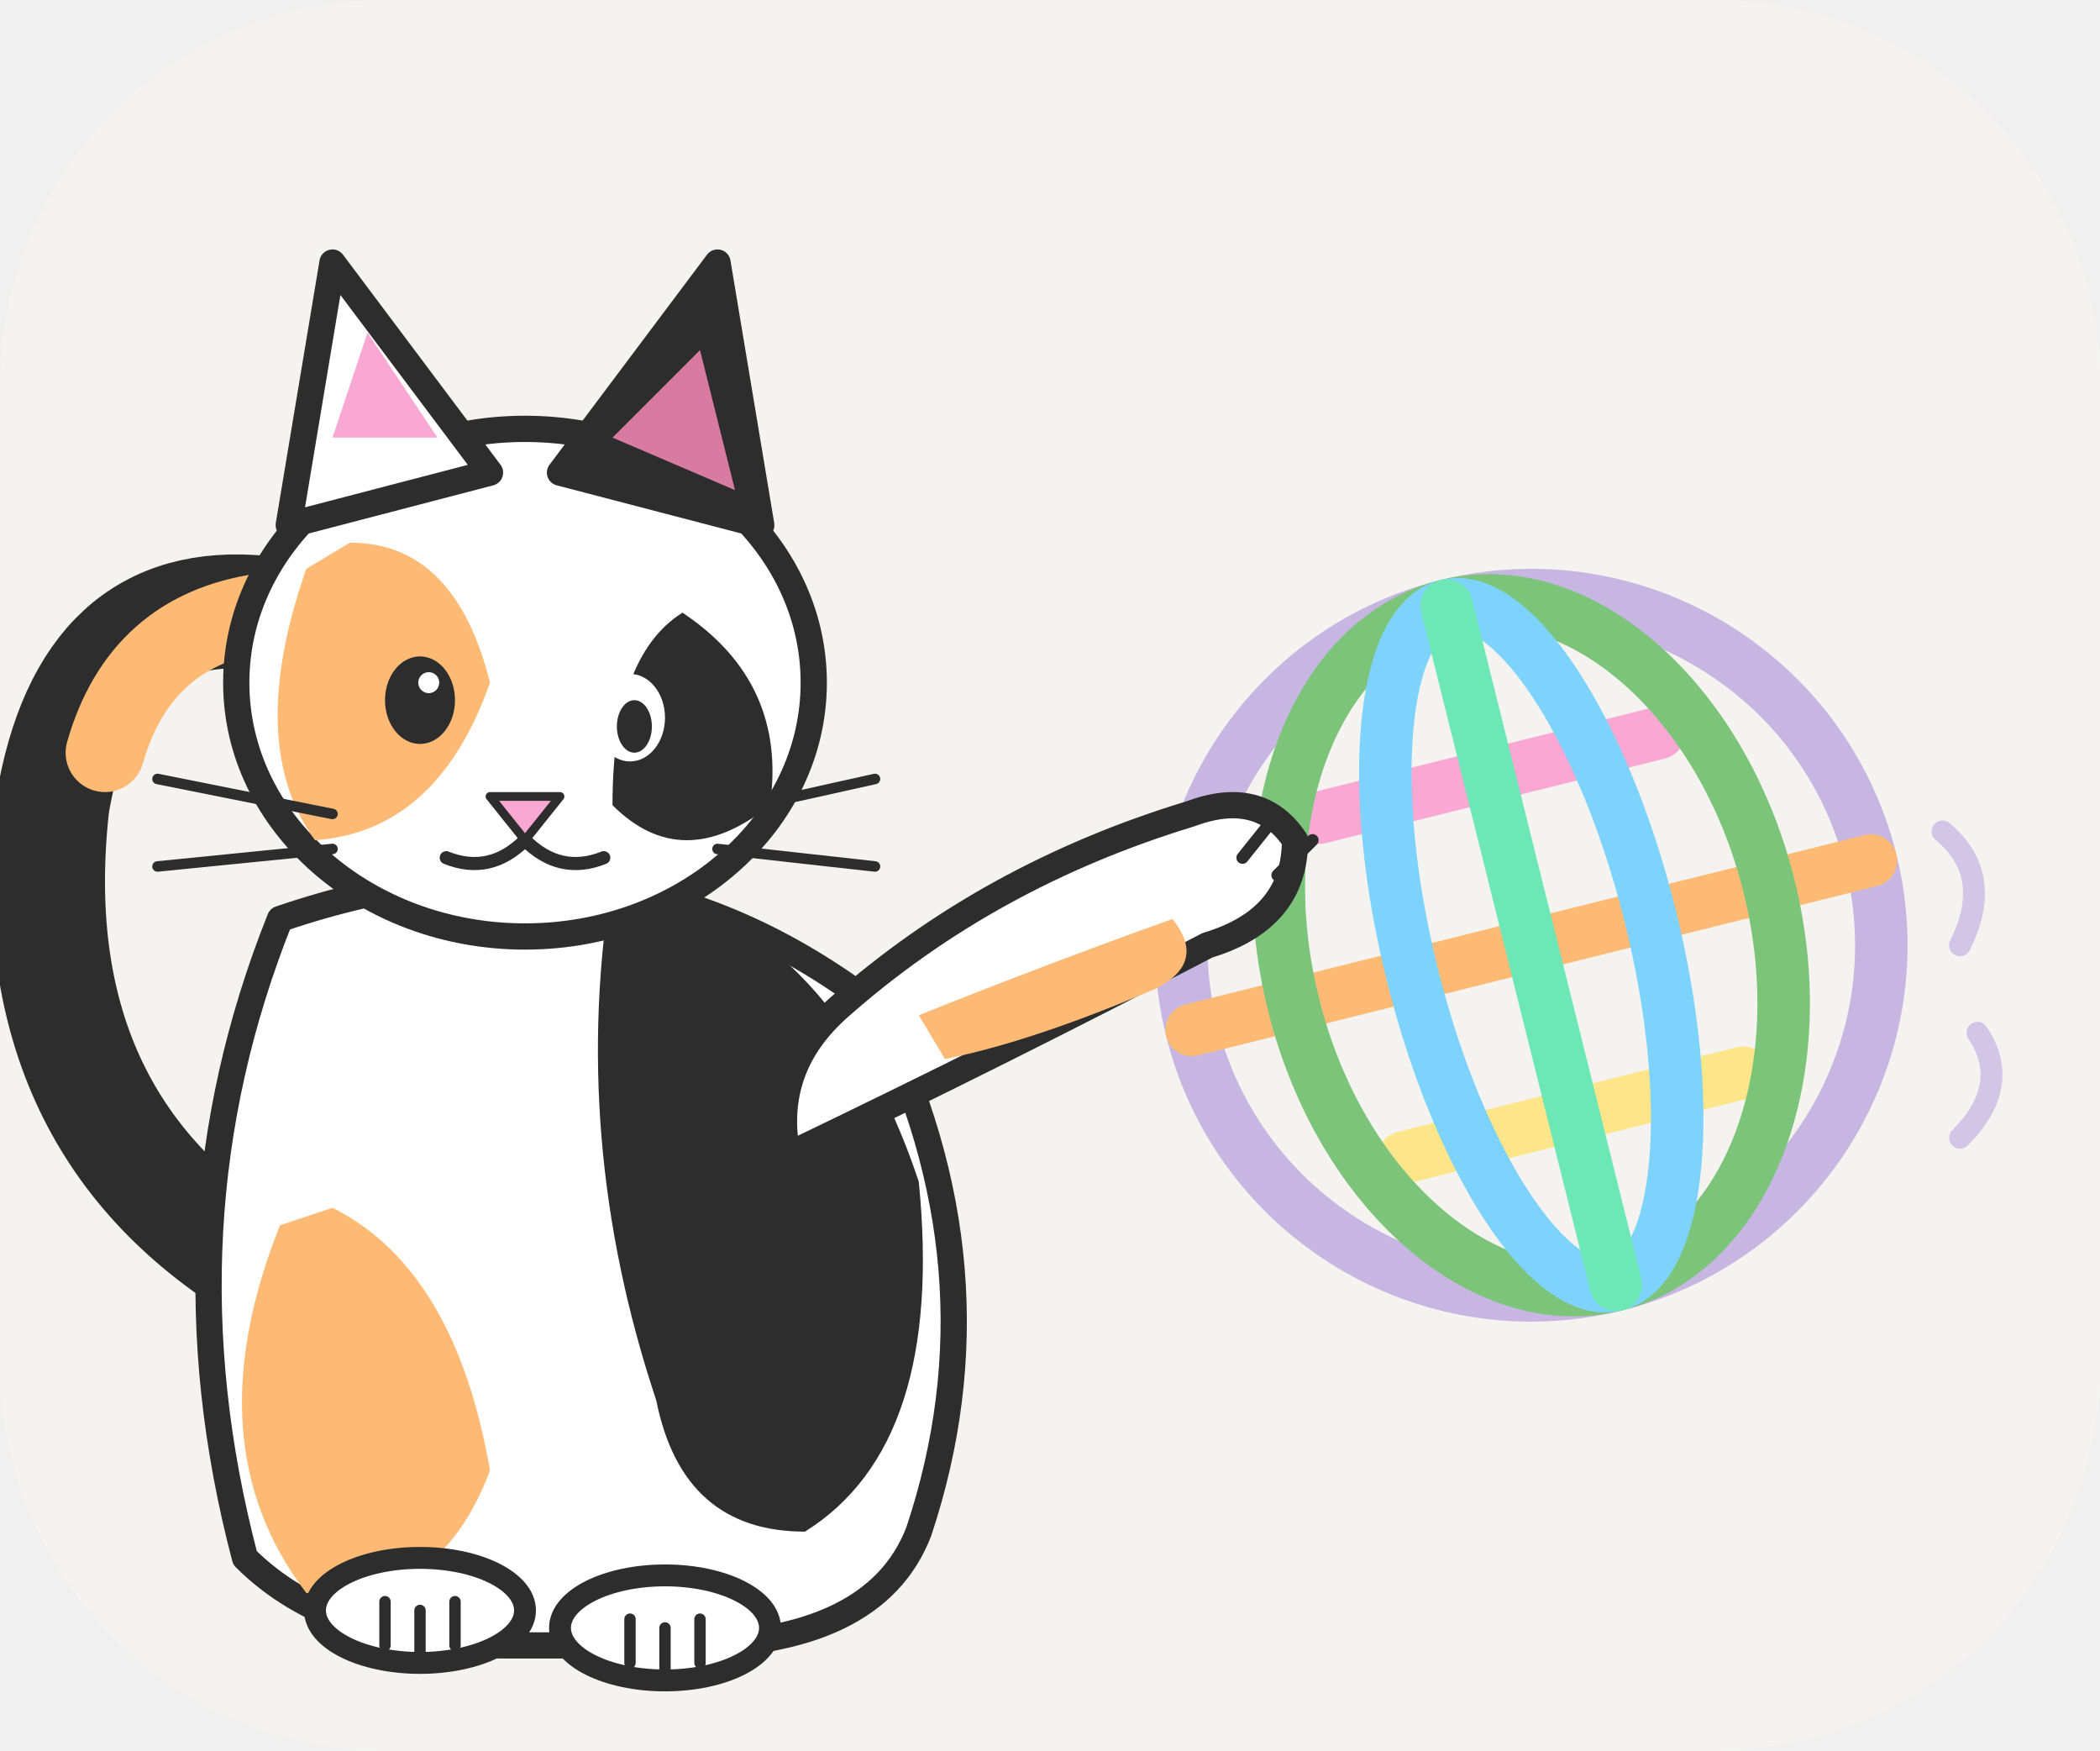
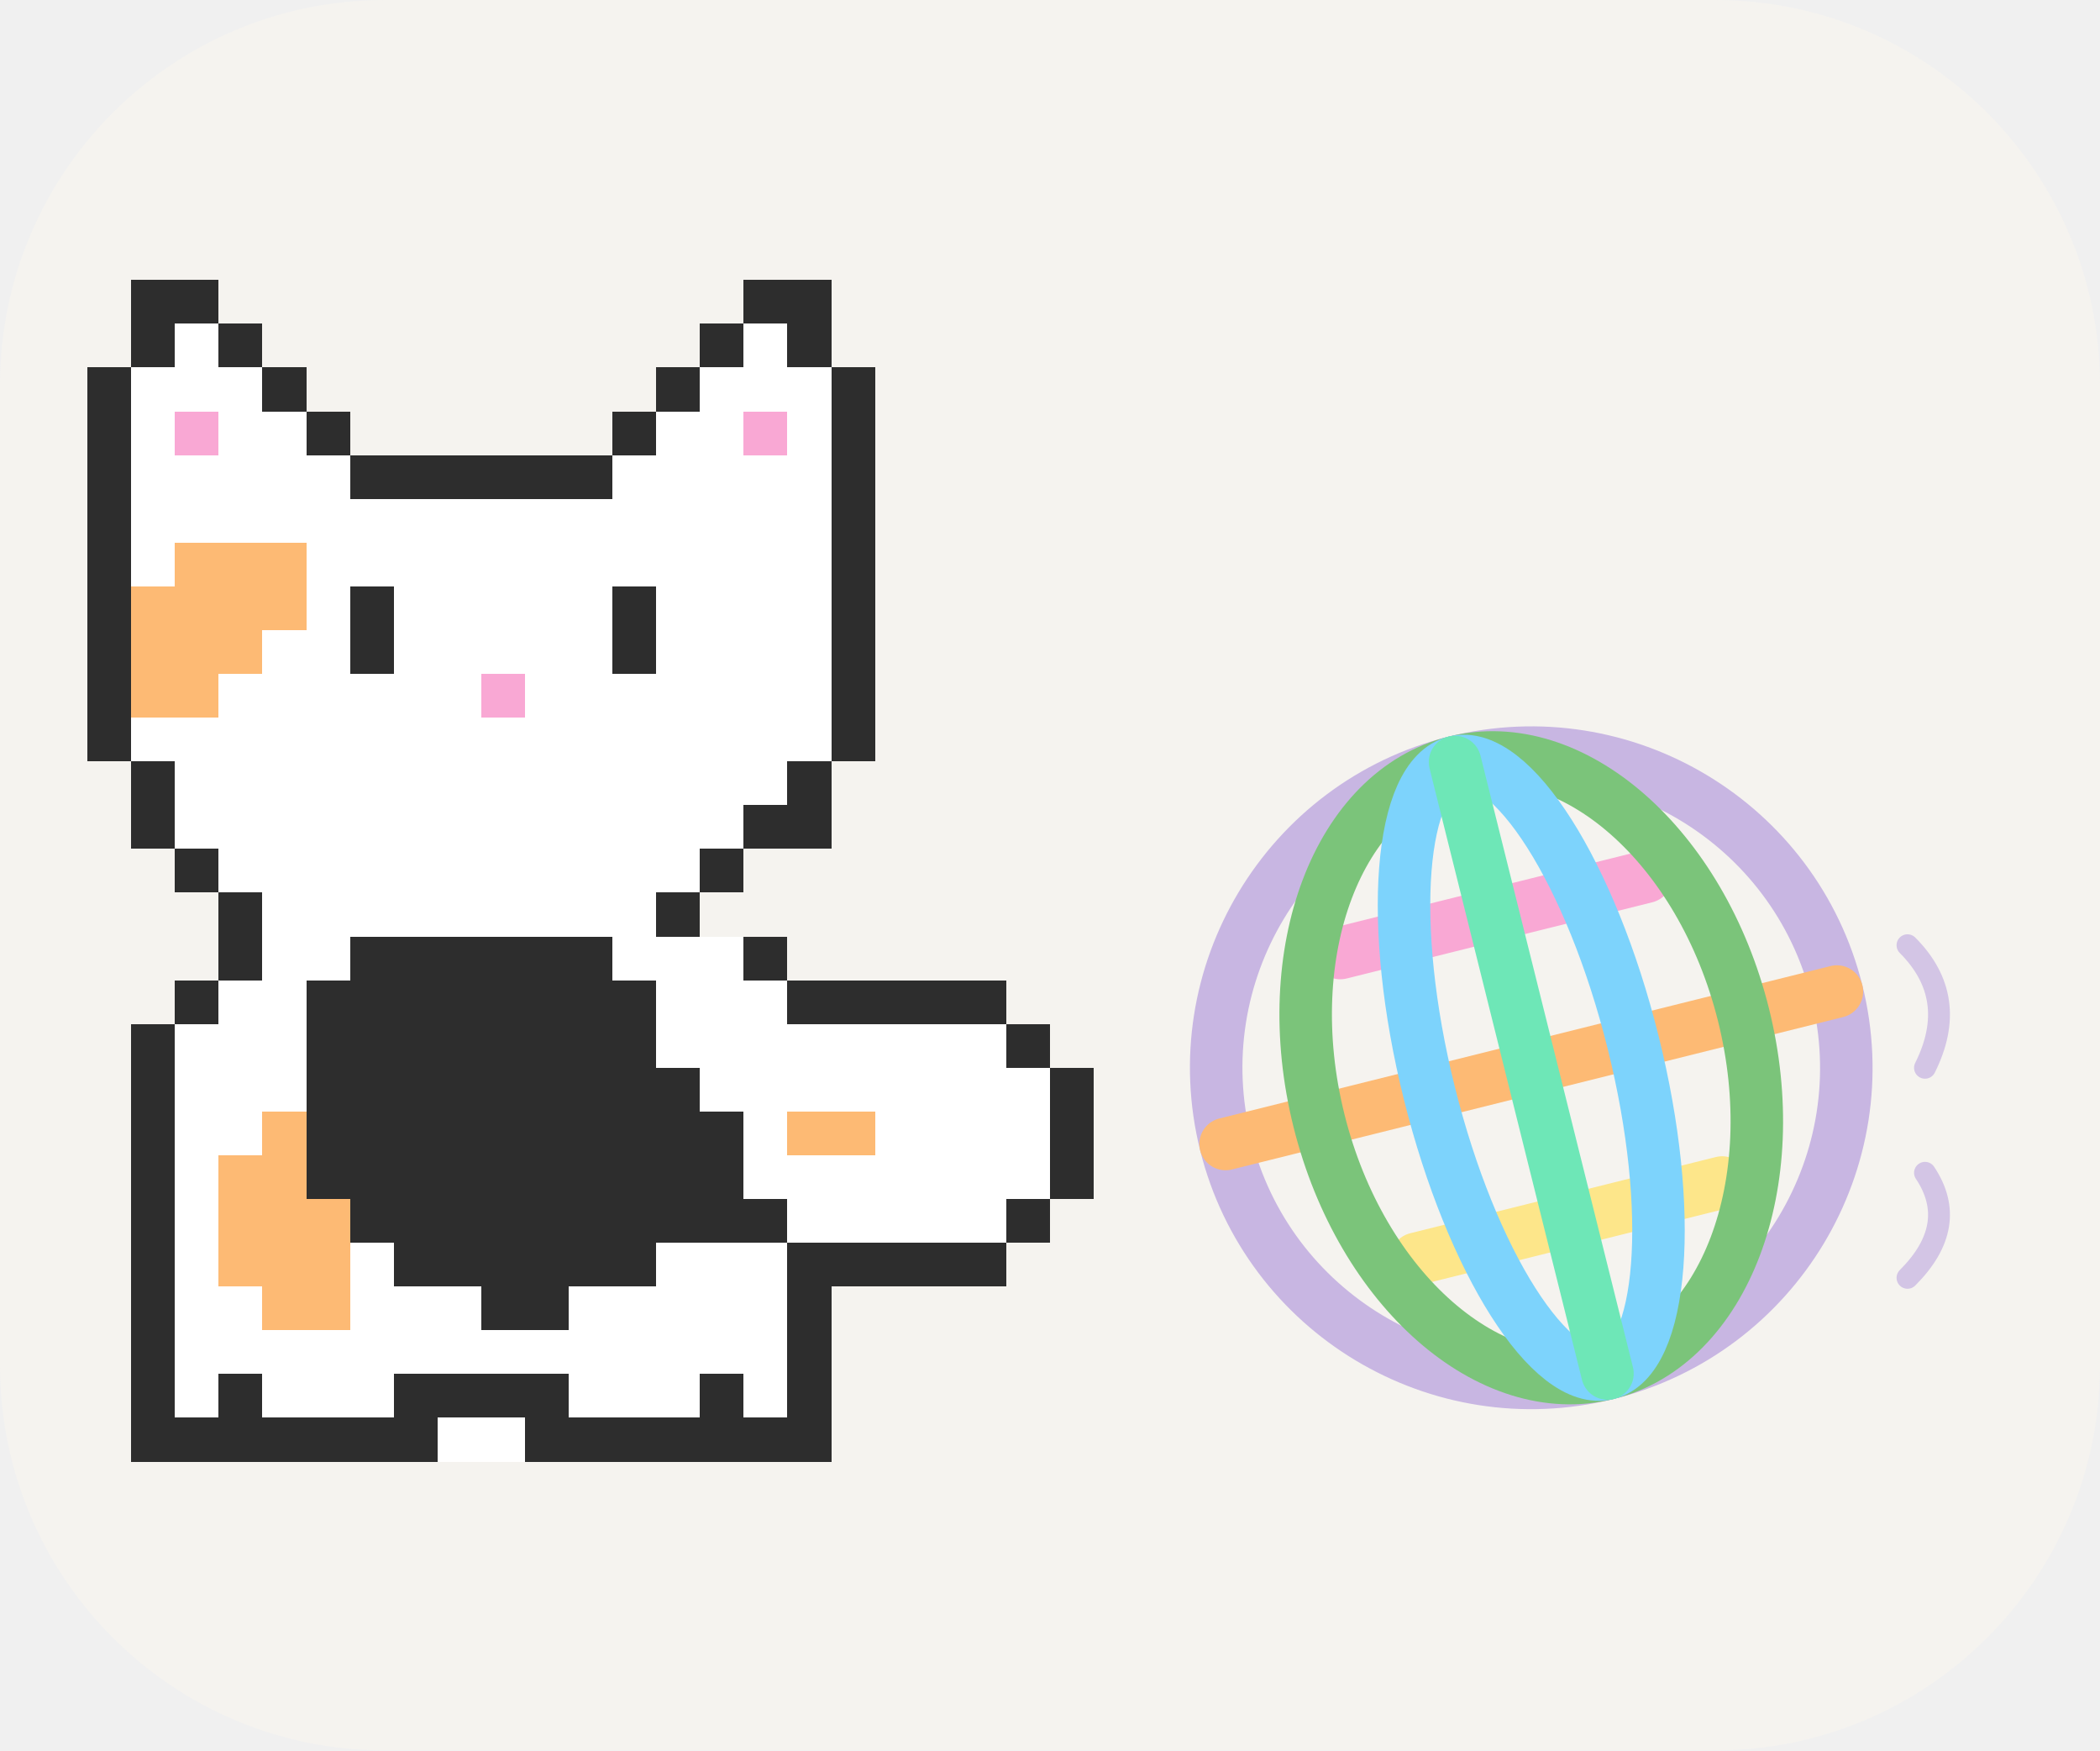
<svg xmlns="http://www.w3.org/2000/svg" viewBox="0 0 240 200" fill="none">
  <rect width="240" height="200" rx="44" fill="#F5F3EF" />
-   <path d="M 30 145 Q 2 128 6 92 Q 10 68 30 70" stroke="#2D2D2D" stroke-width="13" stroke-linecap="round" fill="none" />
-   <path d="M 30 70 Q 16 72 12 86" stroke="#FDBA74" stroke-width="9" stroke-linecap="round" fill="none" />
-   <path d="M 32 105 Q 18 140 28 178 Q 38 188 58 188 L 78 188 Q 100 188 105 175 Q 115 145 100 115 Q 70 92 32 105 Z" fill="#FFFFFF" stroke="#2D2D2D" stroke-width="3" stroke-linejoin="round" />
-   <path d="M 70 100 Q 95 105 105 135 Q 108 165 92 175 Q 78 175 75 160 Q 65 130 70 100 Z" fill="#2D2D2D" />
-   <path d="M 32 140 Q 22 165 35 182 Q 50 184 56 168 Q 52 145 38 138 Z" fill="#FDBA74" />
-   <g transform="rotate(-14 175 108)">
-     <circle cx="175" cy="108" r="40" fill="#F5F3EF" stroke="#C8B6E2" stroke-width="6" />
-     <line x1="155" y1="88" x2="195" y2="88" stroke="#F9A8D4" stroke-width="6" stroke-linecap="round" />
-     <line x1="135" y1="108" x2="215" y2="108" stroke="#FDBA74" stroke-width="6" stroke-linecap="round" />
-     <line x1="155" y1="128" x2="195" y2="128" stroke="#FDE68A" stroke-width="6" stroke-linecap="round" />
-     <ellipse cx="175" cy="108" rx="28" ry="40" fill="none" stroke="#7BC47A" stroke-width="6" />
-     <ellipse cx="175" cy="108" rx="14" ry="40" fill="none" stroke="#7DD3FC" stroke-width="6" />
-     <line x1="175" y1="68" x2="175" y2="148" stroke="#6EE7B7" stroke-width="6" stroke-linecap="round" />
+   <g shape-rendering="crispEdges">
+     <g fill="#2D2D2D">
+       <rect x="15" y="32" width="5" height="5" />
+       <rect x="20" y="32" width="5" height="5" />
+       <rect x="85" y="32" width="5" height="5" />
+       <rect x="90" y="32" width="5" height="5" />
+       <rect x="15" y="37" width="5" height="5" />
+       <rect x="25" y="37" width="5" height="5" />
+       <rect x="80" y="37" width="5" height="5" />
+       <rect x="90" y="37" width="5" height="5" />
+       <rect x="10" y="42" width="5" height="5" />
+       <rect x="30" y="42" width="5" height="5" />
+       <rect x="75" y="42" width="5" height="5" />
+       <rect x="95" y="42" width="5" height="5" />
+       <rect x="10" y="47" width="5" height="5" />
+       <rect x="35" y="47" width="5" height="5" />
+       <rect x="70" y="47" width="5" height="5" />
+       <rect x="95" y="47" width="5" height="5" />
+       <rect x="10" y="52" width="5" height="5" />
+       <rect x="40" y="52" width="5" height="5" />
+       <rect x="45" y="52" width="5" height="5" />
+       <rect x="50" y="52" width="5" height="5" />
+       <rect x="55" y="52" width="5" height="5" />
+       <rect x="60" y="52" width="5" height="5" />
+       <rect x="65" y="52" width="5" height="5" />
+       <rect x="95" y="52" width="5" height="5" />
+       <rect x="10" y="57" width="5" height="5" />
+       <rect x="95" y="57" width="5" height="5" />
+       <rect x="10" y="62" width="5" height="5" />
+       <rect x="95" y="62" width="5" height="5" />
+       <rect x="10" y="67" width="5" height="5" />
+       <rect x="40" y="67" width="5" height="5" />
+       <rect x="70" y="67" width="5" height="5" />
+       <rect x="95" y="67" width="5" height="5" />
+       <rect x="10" y="72" width="5" height="5" />
+       <rect x="40" y="72" width="5" height="5" />
+       <rect x="70" y="72" width="5" height="5" />
+       <rect x="95" y="72" width="5" height="5" />
+       <rect x="10" y="77" width="5" height="5" />
+       <rect x="95" y="77" width="5" height="5" />
+       <rect x="10" y="82" width="5" height="5" />
+       <rect x="95" y="82" width="5" height="5" />
+       <rect x="15" y="87" width="5" height="5" />
+       <rect x="90" y="87" width="5" height="5" />
+       <rect x="15" y="92" width="5" height="5" />
+       <rect x="85" y="92" width="5" height="5" />
+       <rect x="90" y="92" width="5" height="5" />
+       <rect x="20" y="97" width="5" height="5" />
+       <rect x="80" y="97" width="5" height="5" />
+       <rect x="25" y="102" width="5" height="5" />
+       <rect x="75" y="102" width="5" height="5" />
+       <rect x="25" y="107" width="5" height="5" />
+       <rect x="40" y="107" width="5" height="5" />
+       <rect x="45" y="107" width="5" height="5" />
+       <rect x="50" y="107" width="5" height="5" />
+       <rect x="55" y="107" width="5" height="5" />
+       <rect x="60" y="107" width="5" height="5" />
+       <rect x="65" y="107" width="5" height="5" />
+       <rect x="85" y="107" width="5" height="5" />
+       <rect x="20" y="112" width="5" height="5" />
+       <rect x="35" y="112" width="5" height="5" />
+       <rect x="40" y="112" width="5" height="5" />
+       <rect x="45" y="112" width="5" height="5" />
+       <rect x="50" y="112" width="5" height="5" />
+       <rect x="55" y="112" width="5" height="5" />
+       <rect x="60" y="112" width="5" height="5" />
+       <rect x="65" y="112" width="5" height="5" />
+       <rect x="70" y="112" width="5" height="5" />
+       <rect x="90" y="112" width="5" height="5" />
+       <rect x="95" y="112" width="5" height="5" />
+       <rect x="100" y="112" width="5" height="5" />
+       <rect x="105" y="112" width="5" height="5" />
+       <rect x="110" y="112" width="5" height="5" />
+       <rect x="15" y="117" width="5" height="5" />
+       <rect x="35" y="117" width="5" height="5" />
+       <rect x="40" y="117" width="5" height="5" />
+       <rect x="45" y="117" width="5" height="5" />
+       <rect x="50" y="117" width="5" height="5" />
+       <rect x="55" y="117" width="5" height="5" />
+       <rect x="60" y="117" width="5" height="5" />
+       <rect x="65" y="117" width="5" height="5" />
+       <rect x="70" y="117" width="5" height="5" />
+       <rect x="115" y="117" width="5" height="5" />
+       <rect x="15" y="122" width="5" height="5" />
+       <rect x="35" y="122" width="5" height="5" />
+       <rect x="40" y="122" width="5" height="5" />
+       <rect x="45" y="122" width="5" height="5" />
+       <rect x="50" y="122" width="5" height="5" />
+       <rect x="55" y="122" width="5" height="5" />
+       <rect x="60" y="122" width="5" height="5" />
+       <rect x="65" y="122" width="5" height="5" />
+       <rect x="70" y="122" width="5" height="5" />
+       <rect x="75" y="122" width="5" height="5" />
+       <rect x="120" y="122" width="5" height="5" />
+       <rect x="15" y="127" width="5" height="5" />
+       <rect x="35" y="127" width="5" height="5" />
+       <rect x="40" y="127" width="5" height="5" />
+       <rect x="45" y="127" width="5" height="5" />
+       <rect x="50" y="127" width="5" height="5" />
+       <rect x="55" y="127" width="5" height="5" />
+       <rect x="60" y="127" width="5" height="5" />
+       <rect x="65" y="127" width="5" height="5" />
+       <rect x="70" y="127" width="5" height="5" />
+       <rect x="75" y="127" width="5" height="5" />
+       <rect x="80" y="127" width="5" height="5" />
+       <rect x="120" y="127" width="5" height="5" />
+       <rect x="15" y="132" width="5" height="5" />
+       <rect x="35" y="132" width="5" height="5" />
+       <rect x="40" y="132" width="5" height="5" />
+       <rect x="45" y="132" width="5" height="5" />
+       <rect x="50" y="132" width="5" height="5" />
+       <rect x="55" y="132" width="5" height="5" />
+       <rect x="60" y="132" width="5" height="5" />
+       <rect x="65" y="132" width="5" height="5" />
+       <rect x="70" y="132" width="5" height="5" />
+       <rect x="75" y="132" width="5" height="5" />
+       <rect x="80" y="132" width="5" height="5" />
+       <rect x="120" y="132" width="5" height="5" />
+       <rect x="15" y="137" width="5" height="5" />
+       <rect x="40" y="137" width="5" height="5" />
+       <rect x="45" y="137" width="5" height="5" />
+       <rect x="50" y="137" width="5" height="5" />
+       <rect x="55" y="137" width="5" height="5" />
+       <rect x="60" y="137" width="5" height="5" />
+       <rect x="65" y="137" width="5" height="5" />
+       <rect x="70" y="137" width="5" height="5" />
+       <rect x="75" y="137" width="5" height="5" />
+       <rect x="80" y="137" width="5" height="5" />
+       <rect x="85" y="137" width="5" height="5" />
+       <rect x="115" y="137" width="5" height="5" />
+       <rect x="15" y="142" width="5" height="5" />
+       <rect x="45" y="142" width="5" height="5" />
+       <rect x="50" y="142" width="5" height="5" />
+       <rect x="55" y="142" width="5" height="5" />
+       <rect x="60" y="142" width="5" height="5" />
+       <rect x="65" y="142" width="5" height="5" />
+       <rect x="70" y="142" width="5" height="5" />
+       <rect x="90" y="142" width="5" height="5" />
+       <rect x="95" y="142" width="5" height="5" />
+       <rect x="100" y="142" width="5" height="5" />
+       <rect x="105" y="142" width="5" height="5" />
+       <rect x="110" y="142" width="5" height="5" />
+       <rect x="15" y="147" width="5" height="5" />
+       <rect x="55" y="147" width="5" height="5" />
+       <rect x="60" y="147" width="5" height="5" />
+       <rect x="90" y="147" width="5" height="5" />
+       <rect x="15" y="152" width="5" height="5" />
+       <rect x="90" y="152" width="5" height="5" />
+       <rect x="15" y="157" width="5" height="5" />
+       <rect x="25" y="157" width="5" height="5" />
+       <rect x="45" y="157" width="5" height="5" />
+       <rect x="50" y="157" width="5" height="5" />
+       <rect x="55" y="157" width="5" height="5" />
+       <rect x="60" y="157" width="5" height="5" />
+       <rect x="80" y="157" width="5" height="5" />
+       <rect x="90" y="157" width="5" height="5" />
+       <rect x="15" y="162" width="5" height="5" />
+       <rect x="20" y="162" width="5" height="5" />
+       <rect x="25" y="162" width="5" height="5" />
+       <rect x="30" y="162" width="5" height="5" />
+       <rect x="35" y="162" width="5" height="5" />
+       <rect x="40" y="162" width="5" height="5" />
+       <rect x="45" y="162" width="5" height="5" />
+       <rect x="60" y="162" width="5" height="5" />
+       <rect x="65" y="162" width="5" height="5" />
+       <rect x="70" y="162" width="5" height="5" />
+       <rect x="75" y="162" width="5" height="5" />
+       <rect x="80" y="162" width="5" height="5" />
+       <rect x="85" y="162" width="5" height="5" />
+       <rect x="90" y="162" width="5" height="5" />
+     </g>
+     <g fill="#FFFFFF">
+       <rect x="20" y="37" width="5" height="5" />
+       <rect x="85" y="37" width="5" height="5" />
+       <rect x="15" y="42" width="5" height="5" />
+       <rect x="20" y="42" width="5" height="5" />
+       <rect x="25" y="42" width="5" height="5" />
+       <rect x="80" y="42" width="5" height="5" />
+       <rect x="85" y="42" width="5" height="5" />
+       <rect x="90" y="42" width="5" height="5" />
+       <rect x="15" y="47" width="5" height="5" />
+       <rect x="25" y="47" width="5" height="5" />
+       <rect x="30" y="47" width="5" height="5" />
+       <rect x="75" y="47" width="5" height="5" />
+       <rect x="80" y="47" width="5" height="5" />
+       <rect x="90" y="47" width="5" height="5" />
+       <rect x="15" y="52" width="5" height="5" />
+       <rect x="20" y="52" width="5" height="5" />
+       <rect x="25" y="52" width="5" height="5" />
+       <rect x="30" y="52" width="5" height="5" />
+       <rect x="35" y="52" width="5" height="5" />
+       <rect x="70" y="52" width="5" height="5" />
+       <rect x="75" y="52" width="5" height="5" />
+       <rect x="80" y="52" width="5" height="5" />
+       <rect x="85" y="52" width="5" height="5" />
+       <rect x="90" y="52" width="5" height="5" />
+       <rect x="15" y="57" width="5" height="5" />
+       <rect x="20" y="57" width="5" height="5" />
+       <rect x="25" y="57" width="5" height="5" />
+       <rect x="30" y="57" width="5" height="5" />
+       <rect x="35" y="57" width="5" height="5" />
+       <rect x="40" y="57" width="5" height="5" />
+       <rect x="45" y="57" width="5" height="5" />
+       <rect x="50" y="57" width="5" height="5" />
+       <rect x="55" y="57" width="5" height="5" />
+       <rect x="60" y="57" width="5" height="5" />
+       <rect x="65" y="57" width="5" height="5" />
+       <rect x="70" y="57" width="5" height="5" />
+       <rect x="75" y="57" width="5" height="5" />
+       <rect x="80" y="57" width="5" height="5" />
+       <rect x="85" y="57" width="5" height="5" />
+       <rect x="90" y="57" width="5" height="5" />
+       <rect x="15" y="62" width="5" height="5" />
+       <rect x="35" y="62" width="5" height="5" />
+       <rect x="40" y="62" width="5" height="5" />
+       <rect x="45" y="62" width="5" height="5" />
+       <rect x="50" y="62" width="5" height="5" />
+       <rect x="55" y="62" width="5" height="5" />
+       <rect x="60" y="62" width="5" height="5" />
+       <rect x="65" y="62" width="5" height="5" />
+       <rect x="70" y="62" width="5" height="5" />
+       <rect x="75" y="62" width="5" height="5" />
+       <rect x="80" y="62" width="5" height="5" />
+       <rect x="85" y="62" width="5" height="5" />
+       <rect x="90" y="62" width="5" height="5" />
+       <rect x="35" y="67" width="5" height="5" />
+       <rect x="45" y="67" width="5" height="5" />
+       <rect x="50" y="67" width="5" height="5" />
+       <rect x="55" y="67" width="5" height="5" />
+       <rect x="60" y="67" width="5" height="5" />
+       <rect x="65" y="67" width="5" height="5" />
+       <rect x="75" y="67" width="5" height="5" />
+       <rect x="80" y="67" width="5" height="5" />
+       <rect x="85" y="67" width="5" height="5" />
+       <rect x="90" y="67" width="5" height="5" />
+       <rect x="30" y="72" width="5" height="5" />
+       <rect x="35" y="72" width="5" height="5" />
+       <rect x="45" y="72" width="5" height="5" />
+       <rect x="50" y="72" width="5" height="5" />
+       <rect x="55" y="72" width="5" height="5" />
+       <rect x="60" y="72" width="5" height="5" />
+       <rect x="65" y="72" width="5" height="5" />
+       <rect x="75" y="72" width="5" height="5" />
+       <rect x="80" y="72" width="5" height="5" />
+       <rect x="85" y="72" width="5" height="5" />
+       <rect x="90" y="72" width="5" height="5" />
+       <rect x="25" y="77" width="5" height="5" />
+       <rect x="30" y="77" width="5" height="5" />
+       <rect x="35" y="77" width="5" height="5" />
+       <rect x="40" y="77" width="5" height="5" />
+       <rect x="45" y="77" width="5" height="5" />
+       <rect x="50" y="77" width="5" height="5" />
+       <rect x="60" y="77" width="5" height="5" />
+       <rect x="65" y="77" width="5" height="5" />
+       <rect x="70" y="77" width="5" height="5" />
+       <rect x="75" y="77" width="5" height="5" />
+       <rect x="80" y="77" width="5" height="5" />
+       <rect x="85" y="77" width="5" height="5" />
+       <rect x="90" y="77" width="5" height="5" />
+       <rect x="15" y="82" width="5" height="5" />
+       <rect x="20" y="82" width="5" height="5" />
+       <rect x="25" y="82" width="5" height="5" />
+       <rect x="30" y="82" width="5" height="5" />
+       <rect x="35" y="82" width="5" height="5" />
+       <rect x="40" y="82" width="5" height="5" />
+       <rect x="45" y="82" width="5" height="5" />
+       <rect x="50" y="82" width="5" height="5" />
+       <rect x="55" y="82" width="5" height="5" />
+       <rect x="60" y="82" width="5" height="5" />
+       <rect x="65" y="82" width="5" height="5" />
+       <rect x="70" y="82" width="5" height="5" />
+       <rect x="75" y="82" width="5" height="5" />
+       <rect x="80" y="82" width="5" height="5" />
+       <rect x="85" y="82" width="5" height="5" />
+       <rect x="90" y="82" width="5" height="5" />
+       <rect x="20" y="87" width="5" height="5" />
+       <rect x="25" y="87" width="5" height="5" />
+       <rect x="30" y="87" width="5" height="5" />
+       <rect x="35" y="87" width="5" height="5" />
+       <rect x="40" y="87" width="5" height="5" />
+       <rect x="45" y="87" width="5" height="5" />
+       <rect x="50" y="87" width="5" height="5" />
+       <rect x="55" y="87" width="5" height="5" />
+       <rect x="60" y="87" width="5" height="5" />
+       <rect x="65" y="87" width="5" height="5" />
+       <rect x="70" y="87" width="5" height="5" />
+       <rect x="75" y="87" width="5" height="5" />
+       <rect x="80" y="87" width="5" height="5" />
+       <rect x="85" y="87" width="5" height="5" />
+       <rect x="20" y="92" width="5" height="5" />
+       <rect x="25" y="92" width="5" height="5" />
+       <rect x="30" y="92" width="5" height="5" />
+       <rect x="35" y="92" width="5" height="5" />
+       <rect x="40" y="92" width="5" height="5" />
+       <rect x="45" y="92" width="5" height="5" />
+       <rect x="50" y="92" width="5" height="5" />
+       <rect x="55" y="92" width="5" height="5" />
+       <rect x="60" y="92" width="5" height="5" />
+       <rect x="65" y="92" width="5" height="5" />
+       <rect x="70" y="92" width="5" height="5" />
+       <rect x="75" y="92" width="5" height="5" />
+       <rect x="80" y="92" width="5" height="5" />
+       <rect x="25" y="97" width="5" height="5" />
+       <rect x="30" y="97" width="5" height="5" />
+       <rect x="35" y="97" width="5" height="5" />
+       <rect x="40" y="97" width="5" height="5" />
+       <rect x="45" y="97" width="5" height="5" />
+       <rect x="50" y="97" width="5" height="5" />
+       <rect x="55" y="97" width="5" height="5" />
+       <rect x="60" y="97" width="5" height="5" />
+       <rect x="65" y="97" width="5" height="5" />
+       <rect x="70" y="97" width="5" height="5" />
+       <rect x="75" y="97" width="5" height="5" />
+       <rect x="30" y="102" width="5" height="5" />
+       <rect x="35" y="102" width="5" height="5" />
+       <rect x="40" y="102" width="5" height="5" />
+       <rect x="45" y="102" width="5" height="5" />
+       <rect x="50" y="102" width="5" height="5" />
+       <rect x="55" y="102" width="5" height="5" />
+       <rect x="60" y="102" width="5" height="5" />
+       <rect x="65" y="102" width="5" height="5" />
+       <rect x="70" y="102" width="5" height="5" />
+       <rect x="30" y="107" width="5" height="5" />
+       <rect x="35" y="107" width="5" height="5" />
+       <rect x="70" y="107" width="5" height="5" />
+       <rect x="75" y="107" width="5" height="5" />
+       <rect x="80" y="107" width="5" height="5" />
+       <rect x="25" y="112" width="5" height="5" />
+       <rect x="30" y="112" width="5" height="5" />
+       <rect x="75" y="112" width="5" height="5" />
+       <rect x="80" y="112" width="5" height="5" />
+       <rect x="85" y="112" width="5" height="5" />
+       <rect x="20" y="117" width="5" height="5" />
+       <rect x="25" y="117" width="5" height="5" />
+       <rect x="30" y="117" width="5" height="5" />
+       <rect x="75" y="117" width="5" height="5" />
+       <rect x="80" y="117" width="5" height="5" />
+       <rect x="85" y="117" width="5" height="5" />
+       <rect x="90" y="117" width="5" height="5" />
+       <rect x="95" y="117" width="5" height="5" />
+       <rect x="100" y="117" width="5" height="5" />
+       <rect x="105" y="117" width="5" height="5" />
+       <rect x="110" y="117" width="5" height="5" />
+       <rect x="20" y="122" width="5" height="5" />
+       <rect x="25" y="122" width="5" height="5" />
+       <rect x="30" y="122" width="5" height="5" />
+       <rect x="80" y="122" width="5" height="5" />
+       <rect x="85" y="122" width="5" height="5" />
+       <rect x="90" y="122" width="5" height="5" />
+       <rect x="95" y="122" width="5" height="5" />
+       <rect x="100" y="122" width="5" height="5" />
+       <rect x="105" y="122" width="5" height="5" />
+       <rect x="110" y="122" width="5" height="5" />
+       <rect x="115" y="122" width="5" height="5" />
+       <rect x="20" y="127" width="5" height="5" />
+       <rect x="25" y="127" width="5" height="5" />
+       <rect x="85" y="127" width="5" height="5" />
+       <rect x="100" y="127" width="5" height="5" />
+       <rect x="105" y="127" width="5" height="5" />
+       <rect x="110" y="127" width="5" height="5" />
+       <rect x="115" y="127" width="5" height="5" />
+       <rect x="20" y="132" width="5" height="5" />
+       <rect x="85" y="132" width="5" height="5" />
+       <rect x="90" y="132" width="5" height="5" />
+       <rect x="95" y="132" width="5" height="5" />
+       <rect x="100" y="132" width="5" height="5" />
+       <rect x="105" y="132" width="5" height="5" />
+       <rect x="110" y="132" width="5" height="5" />
+       <rect x="115" y="132" width="5" height="5" />
+       <rect x="20" y="137" width="5" height="5" />
+       <rect x="90" y="137" width="5" height="5" />
+       <rect x="95" y="137" width="5" height="5" />
+       <rect x="100" y="137" width="5" height="5" />
+       <rect x="105" y="137" width="5" height="5" />
+       <rect x="110" y="137" width="5" height="5" />
+       <rect x="20" y="142" width="5" height="5" />
+       <rect x="40" y="142" width="5" height="5" />
+       <rect x="75" y="142" width="5" height="5" />
+       <rect x="80" y="142" width="5" height="5" />
+       <rect x="85" y="142" width="5" height="5" />
+       <rect x="20" y="147" width="5" height="5" />
+       <rect x="25" y="147" width="5" height="5" />
+       <rect x="40" y="147" width="5" height="5" />
+       <rect x="45" y="147" width="5" height="5" />
+       <rect x="50" y="147" width="5" height="5" />
+       <rect x="65" y="147" width="5" height="5" />
+       <rect x="70" y="147" width="5" height="5" />
+       <rect x="75" y="147" width="5" height="5" />
+       <rect x="80" y="147" width="5" height="5" />
+       <rect x="85" y="147" width="5" height="5" />
+       <rect x="20" y="152" width="5" height="5" />
+       <rect x="25" y="152" width="5" height="5" />
+       <rect x="30" y="152" width="5" height="5" />
+       <rect x="35" y="152" width="5" height="5" />
+       <rect x="40" y="152" width="5" height="5" />
+       <rect x="45" y="152" width="5" height="5" />
+       <rect x="50" y="152" width="5" height="5" />
+       <rect x="55" y="152" width="5" height="5" />
+       <rect x="60" y="152" width="5" height="5" />
+       <rect x="65" y="152" width="5" height="5" />
+       <rect x="70" y="152" width="5" height="5" />
+       <rect x="75" y="152" width="5" height="5" />
+       <rect x="80" y="152" width="5" height="5" />
+       <rect x="85" y="152" width="5" height="5" />
+       <rect x="20" y="157" width="5" height="5" />
+       <rect x="30" y="157" width="5" height="5" />
+       <rect x="35" y="157" width="5" height="5" />
+       <rect x="40" y="157" width="5" height="5" />
+       <rect x="65" y="157" width="5" height="5" />
+       <rect x="70" y="157" width="5" height="5" />
+       <rect x="75" y="157" width="5" height="5" />
+       <rect x="85" y="157" width="5" height="5" />
+       <rect x="50" y="162" width="5" height="5" />
+       <rect x="55" y="162" width="5" height="5" />
+     </g>
+     <g fill="#FDBA74">
+       <rect x="20" y="62" width="5" height="5" />
+       <rect x="25" y="62" width="5" height="5" />
+       <rect x="30" y="62" width="5" height="5" />
+       <rect x="15" y="67" width="5" height="5" />
+       <rect x="20" y="67" width="5" height="5" />
+       <rect x="25" y="67" width="5" height="5" />
+       <rect x="30" y="67" width="5" height="5" />
+       <rect x="15" y="72" width="5" height="5" />
+       <rect x="20" y="72" width="5" height="5" />
+       <rect x="25" y="72" width="5" height="5" />
+       <rect x="15" y="77" width="5" height="5" />
+       <rect x="20" y="77" width="5" height="5" />
+       <rect x="30" y="127" width="5" height="5" />
+       <rect x="90" y="127" width="5" height="5" />
+       <rect x="95" y="127" width="5" height="5" />
+       <rect x="25" y="132" width="5" height="5" />
+       <rect x="30" y="132" width="5" height="5" />
+       <rect x="25" y="137" width="5" height="5" />
+       <rect x="30" y="137" width="5" height="5" />
+       <rect x="35" y="137" width="5" height="5" />
+       <rect x="25" y="142" width="5" height="5" />
+       <rect x="30" y="142" width="5" height="5" />
+       <rect x="35" y="142" width="5" height="5" />
+       <rect x="30" y="147" width="5" height="5" />
+       <rect x="35" y="147" width="5" height="5" />
+     </g>
+     <g fill="#F9A8D4">
+       <rect x="20" y="47" width="5" height="5" />
+       <rect x="85" y="47" width="5" height="5" />
+       <rect x="55" y="77" width="5" height="5" />
+     </g>
  </g>
-   <path d="M 222 95 Q 228 100 224 108" stroke="#C8B6E2" stroke-width="2.5" stroke-linecap="round" fill="none" opacity="0.75" />
-   <path d="M 226 118 Q 230 124 224 130" stroke="#C8B6E2" stroke-width="2.5" stroke-linecap="round" fill="none" opacity="0.75" />
-   <path d="M 90 132 Q 115 120 138 108 Q 148 105 148 96 Q 144 90 136 93 Q 113 100 96 115 Q 88 122 90 132 Z" fill="#FFFFFF" stroke="#2D2D2D" stroke-width="3" stroke-linejoin="round" />
-   <path d="M 105 116 Q 120 110 134 105 Q 138 110 132 113 Q 118 119 108 121 Z" fill="#FDBA74" />
-   <line x1="142" y1="98" x2="146" y2="93" stroke="#2D2D2D" stroke-width="1.4" stroke-linecap="round" />
-   <line x1="146" y1="100" x2="150" y2="96" stroke="#2D2D2D" stroke-width="1.4" stroke-linecap="round" />
-   <ellipse cx="48" cy="184" rx="12" ry="6" fill="#FFFFFF" stroke="#2D2D2D" stroke-width="2.5" />
-   <ellipse cx="76" cy="186" rx="12" ry="6" fill="#FFFFFF" stroke="#2D2D2D" stroke-width="2.5" />
-   <line x1="44" y1="183" x2="44" y2="188" stroke="#2D2D2D" stroke-width="1.3" stroke-linecap="round" />
-   <line x1="48" y1="184" x2="48" y2="189" stroke="#2D2D2D" stroke-width="1.3" stroke-linecap="round" />
-   <line x1="52" y1="183" x2="52" y2="188" stroke="#2D2D2D" stroke-width="1.3" stroke-linecap="round" />
-   <line x1="72" y1="185" x2="72" y2="190" stroke="#2D2D2D" stroke-width="1.3" stroke-linecap="round" />
-   <line x1="76" y1="186" x2="76" y2="191" stroke="#2D2D2D" stroke-width="1.3" stroke-linecap="round" />
-   <line x1="80" y1="185" x2="80" y2="190" stroke="#2D2D2D" stroke-width="1.3" stroke-linecap="round" />
-   <ellipse cx="60" cy="78" rx="33" ry="29" fill="#FFFFFF" stroke="#2D2D2D" stroke-width="3" />
-   <path d="M 33 60 L 38 30 L 56 54 Z" fill="#FFFFFF" stroke="#2D2D2D" stroke-width="3" stroke-linejoin="round" />
-   <path d="M 64 54 L 82 30 L 87 60 Z" fill="#2D2D2D" stroke="#2D2D2D" stroke-width="3" stroke-linejoin="round" />
-   <path d="M 38 50 L 42 38 L 50 50 Z" fill="#F9A8D4" />
-   <path d="M 70 50 L 80 40 L 84 56 Z" fill="#D87BA0" />
-   <path d="M 35 65 Q 28 85 36 96 Q 50 95 56 78 Q 52 62 40 62 Z" fill="#FDBA74" />
-   <path d="M 78 70 Q 90 78 88 92 Q 78 100 70 92 Q 70 75 78 70 Z" fill="#2D2D2D" />
-   <ellipse cx="48" cy="80" rx="4" ry="5" fill="#2D2D2D" />
-   <circle cx="49" cy="78" r="1.2" fill="#FFFFFF" />
-   <ellipse cx="72" cy="82" rx="4" ry="5" fill="#FFFFFF" />
-   <ellipse cx="72.5" cy="83" rx="2" ry="3" fill="#2D2D2D" />
-   <path d="M 56 91 L 64 91 L 60 96 Z" fill="#F9A8D4" stroke="#2D2D2D" stroke-width="1" stroke-linejoin="round" />
-   <path d="M 60 96 Q 56 100 51 98" stroke="#2D2D2D" stroke-width="1.5" fill="none" stroke-linecap="round" />
-   <path d="M 60 96 Q 64 100 69 98" stroke="#2D2D2D" stroke-width="1.5" fill="none" stroke-linecap="round" />
-   <line x1="38" y1="93" x2="18" y2="89" stroke="#2D2D2D" stroke-width="1.2" stroke-linecap="round" />
-   <line x1="38" y1="97" x2="18" y2="99" stroke="#2D2D2D" stroke-width="1.2" stroke-linecap="round" />
-   <line x1="82" y1="93" x2="100" y2="89" stroke="#2D2D2D" stroke-width="1.2" stroke-linecap="round" />
-   <line x1="82" y1="97" x2="100" y2="99" stroke="#2D2D2D" stroke-width="1.2" stroke-linecap="round" />
+   <g transform="rotate(-14 175 122)">
+     <circle cx="175" cy="122" r="36" fill="#F5F3EF" stroke="#C8B6E2" stroke-width="6" />
+     <line x1="157" y1="104" x2="193" y2="104" stroke="#F9A8D4" stroke-width="6" stroke-linecap="round" />
+     <line x1="139" y1="122" x2="211" y2="122" stroke="#FDBA74" stroke-width="6" stroke-linecap="round" />
+     <line x1="157" y1="140" x2="193" y2="140" stroke="#FDE68A" stroke-width="6" stroke-linecap="round" />
+     <ellipse cx="175" cy="122" rx="25" ry="36" fill="none" stroke="#7BC47A" stroke-width="6" />
+     <ellipse cx="175" cy="122" rx="12" ry="36" fill="none" stroke="#7DD3FC" stroke-width="6" />
+     <line x1="175" y1="86" x2="175" y2="158" stroke="#6EE7B7" stroke-width="6" stroke-linecap="round" />
+   </g>
+   <path d="M 218 108 Q 224 114 220 122" stroke="#C8B6E2" stroke-width="2.5" stroke-linecap="round" fill="none" opacity="0.75" />
+   <path d="M 220 134 Q 224 140 218 146" stroke="#C8B6E2" stroke-width="2.5" stroke-linecap="round" fill="none" opacity="0.75" />
</svg>
